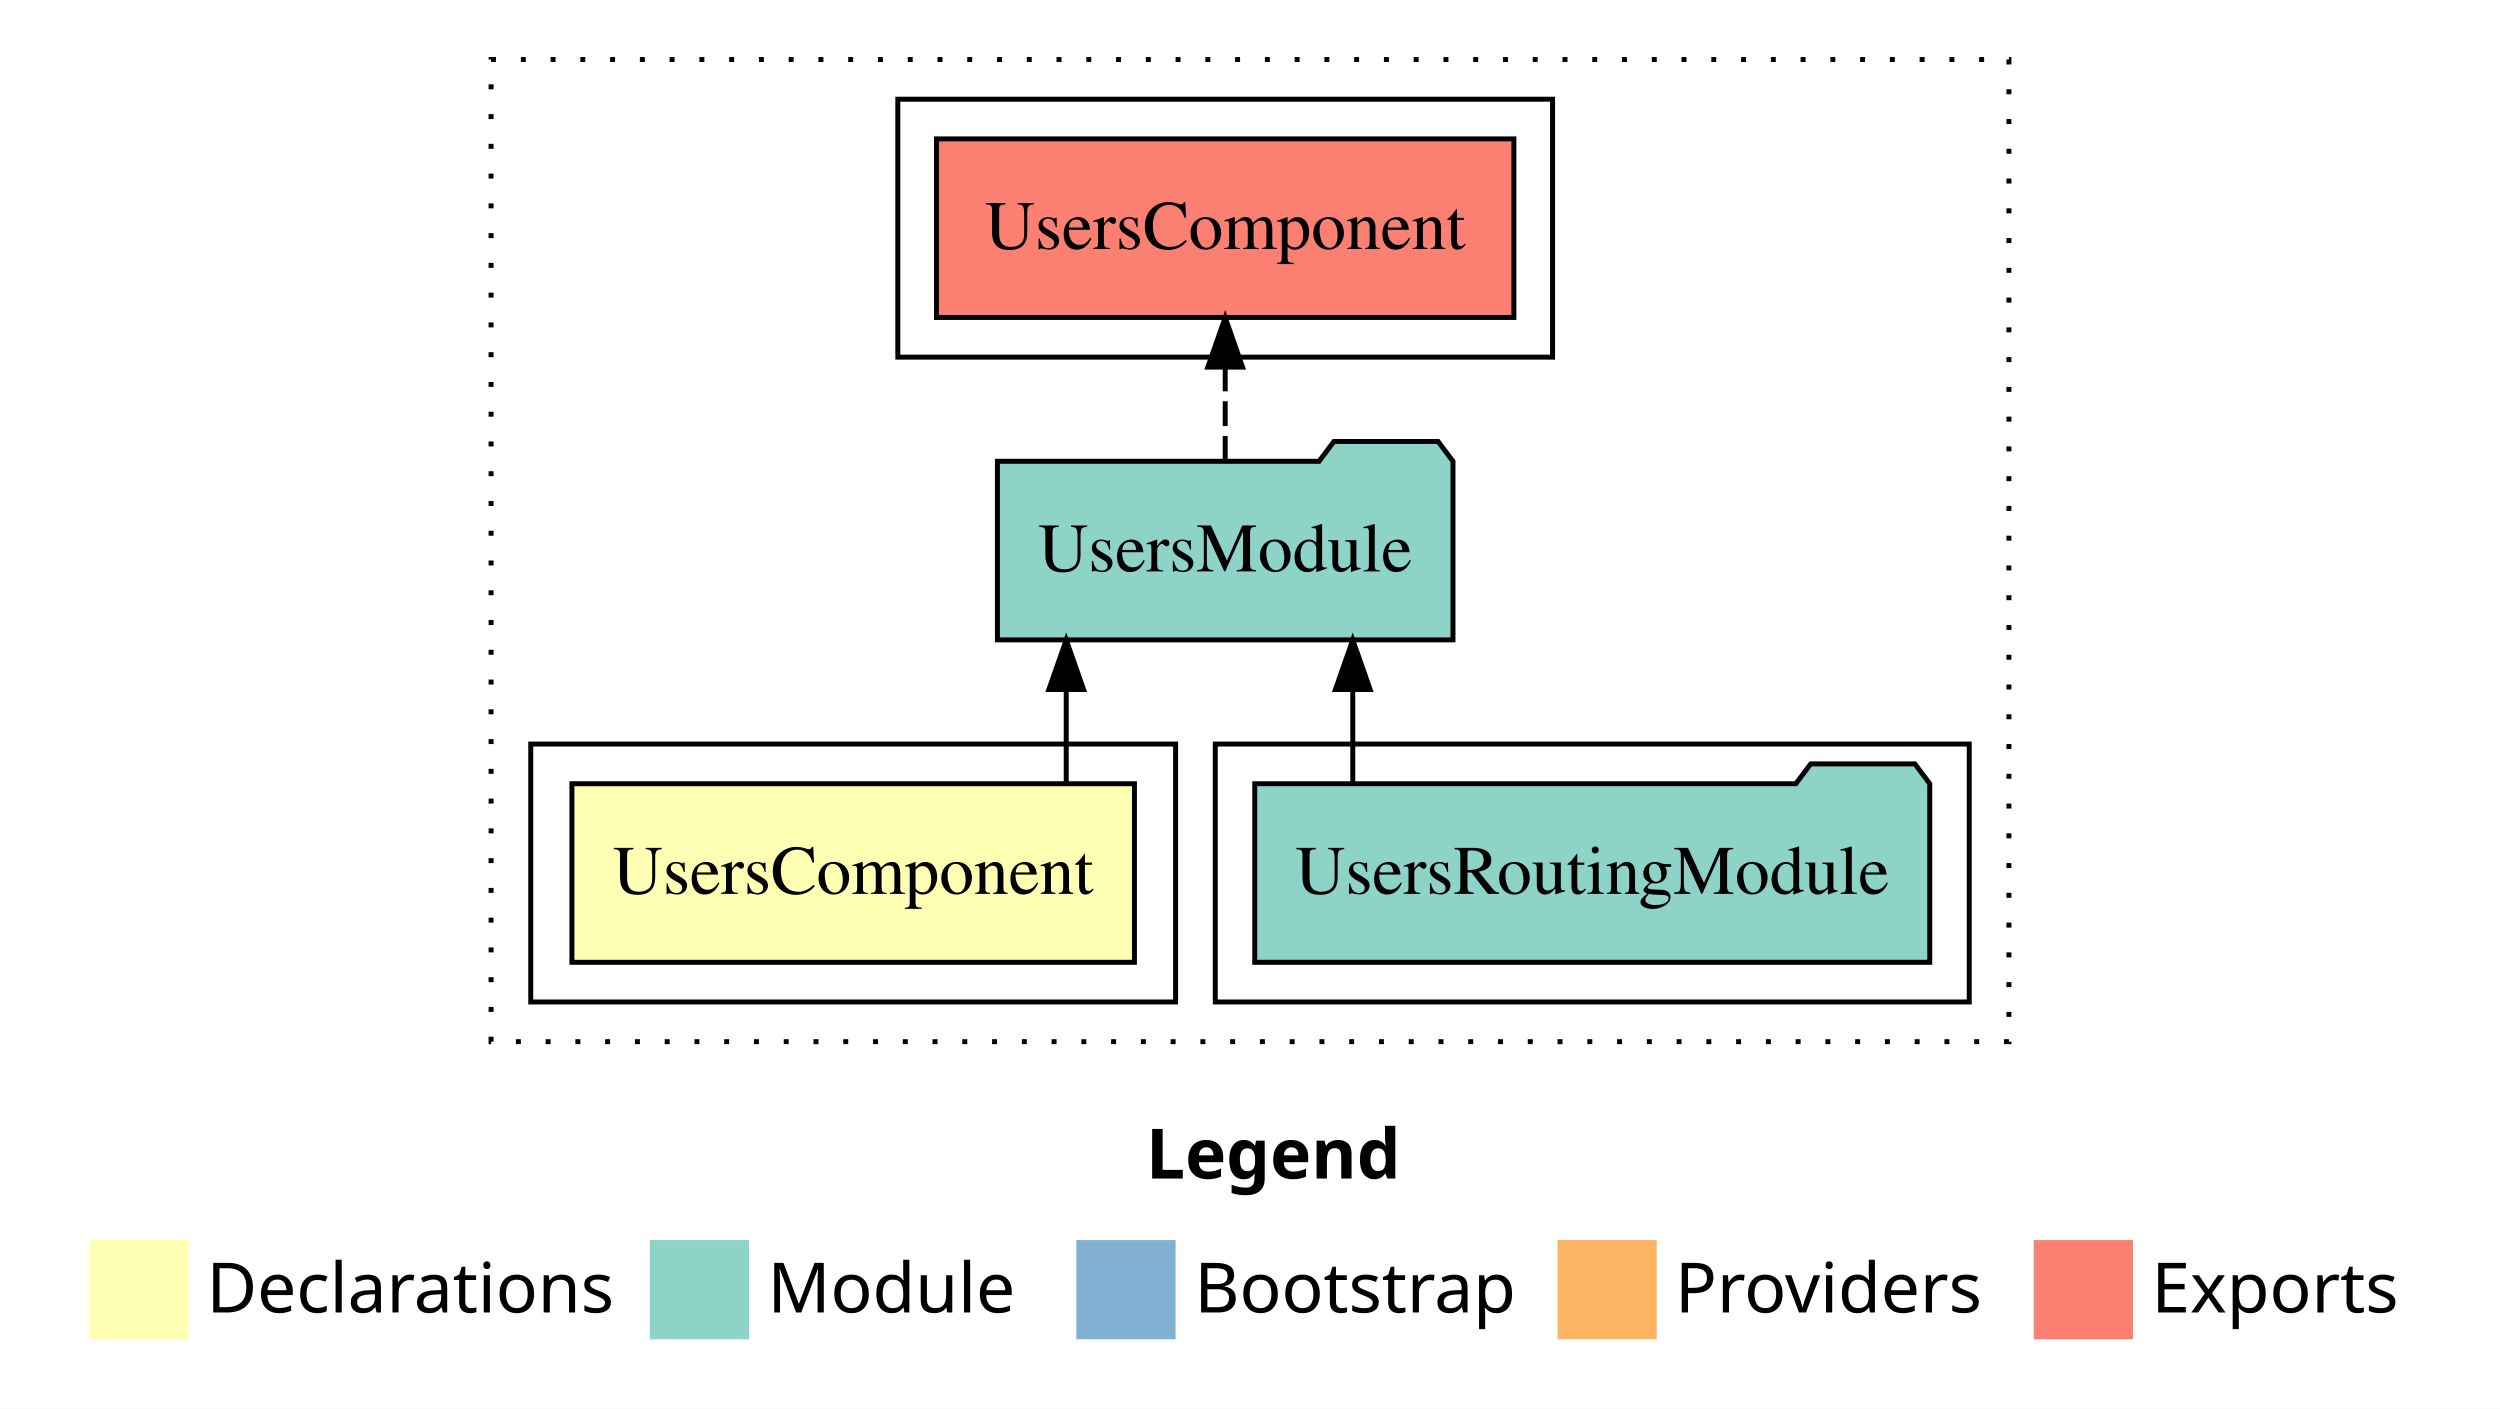
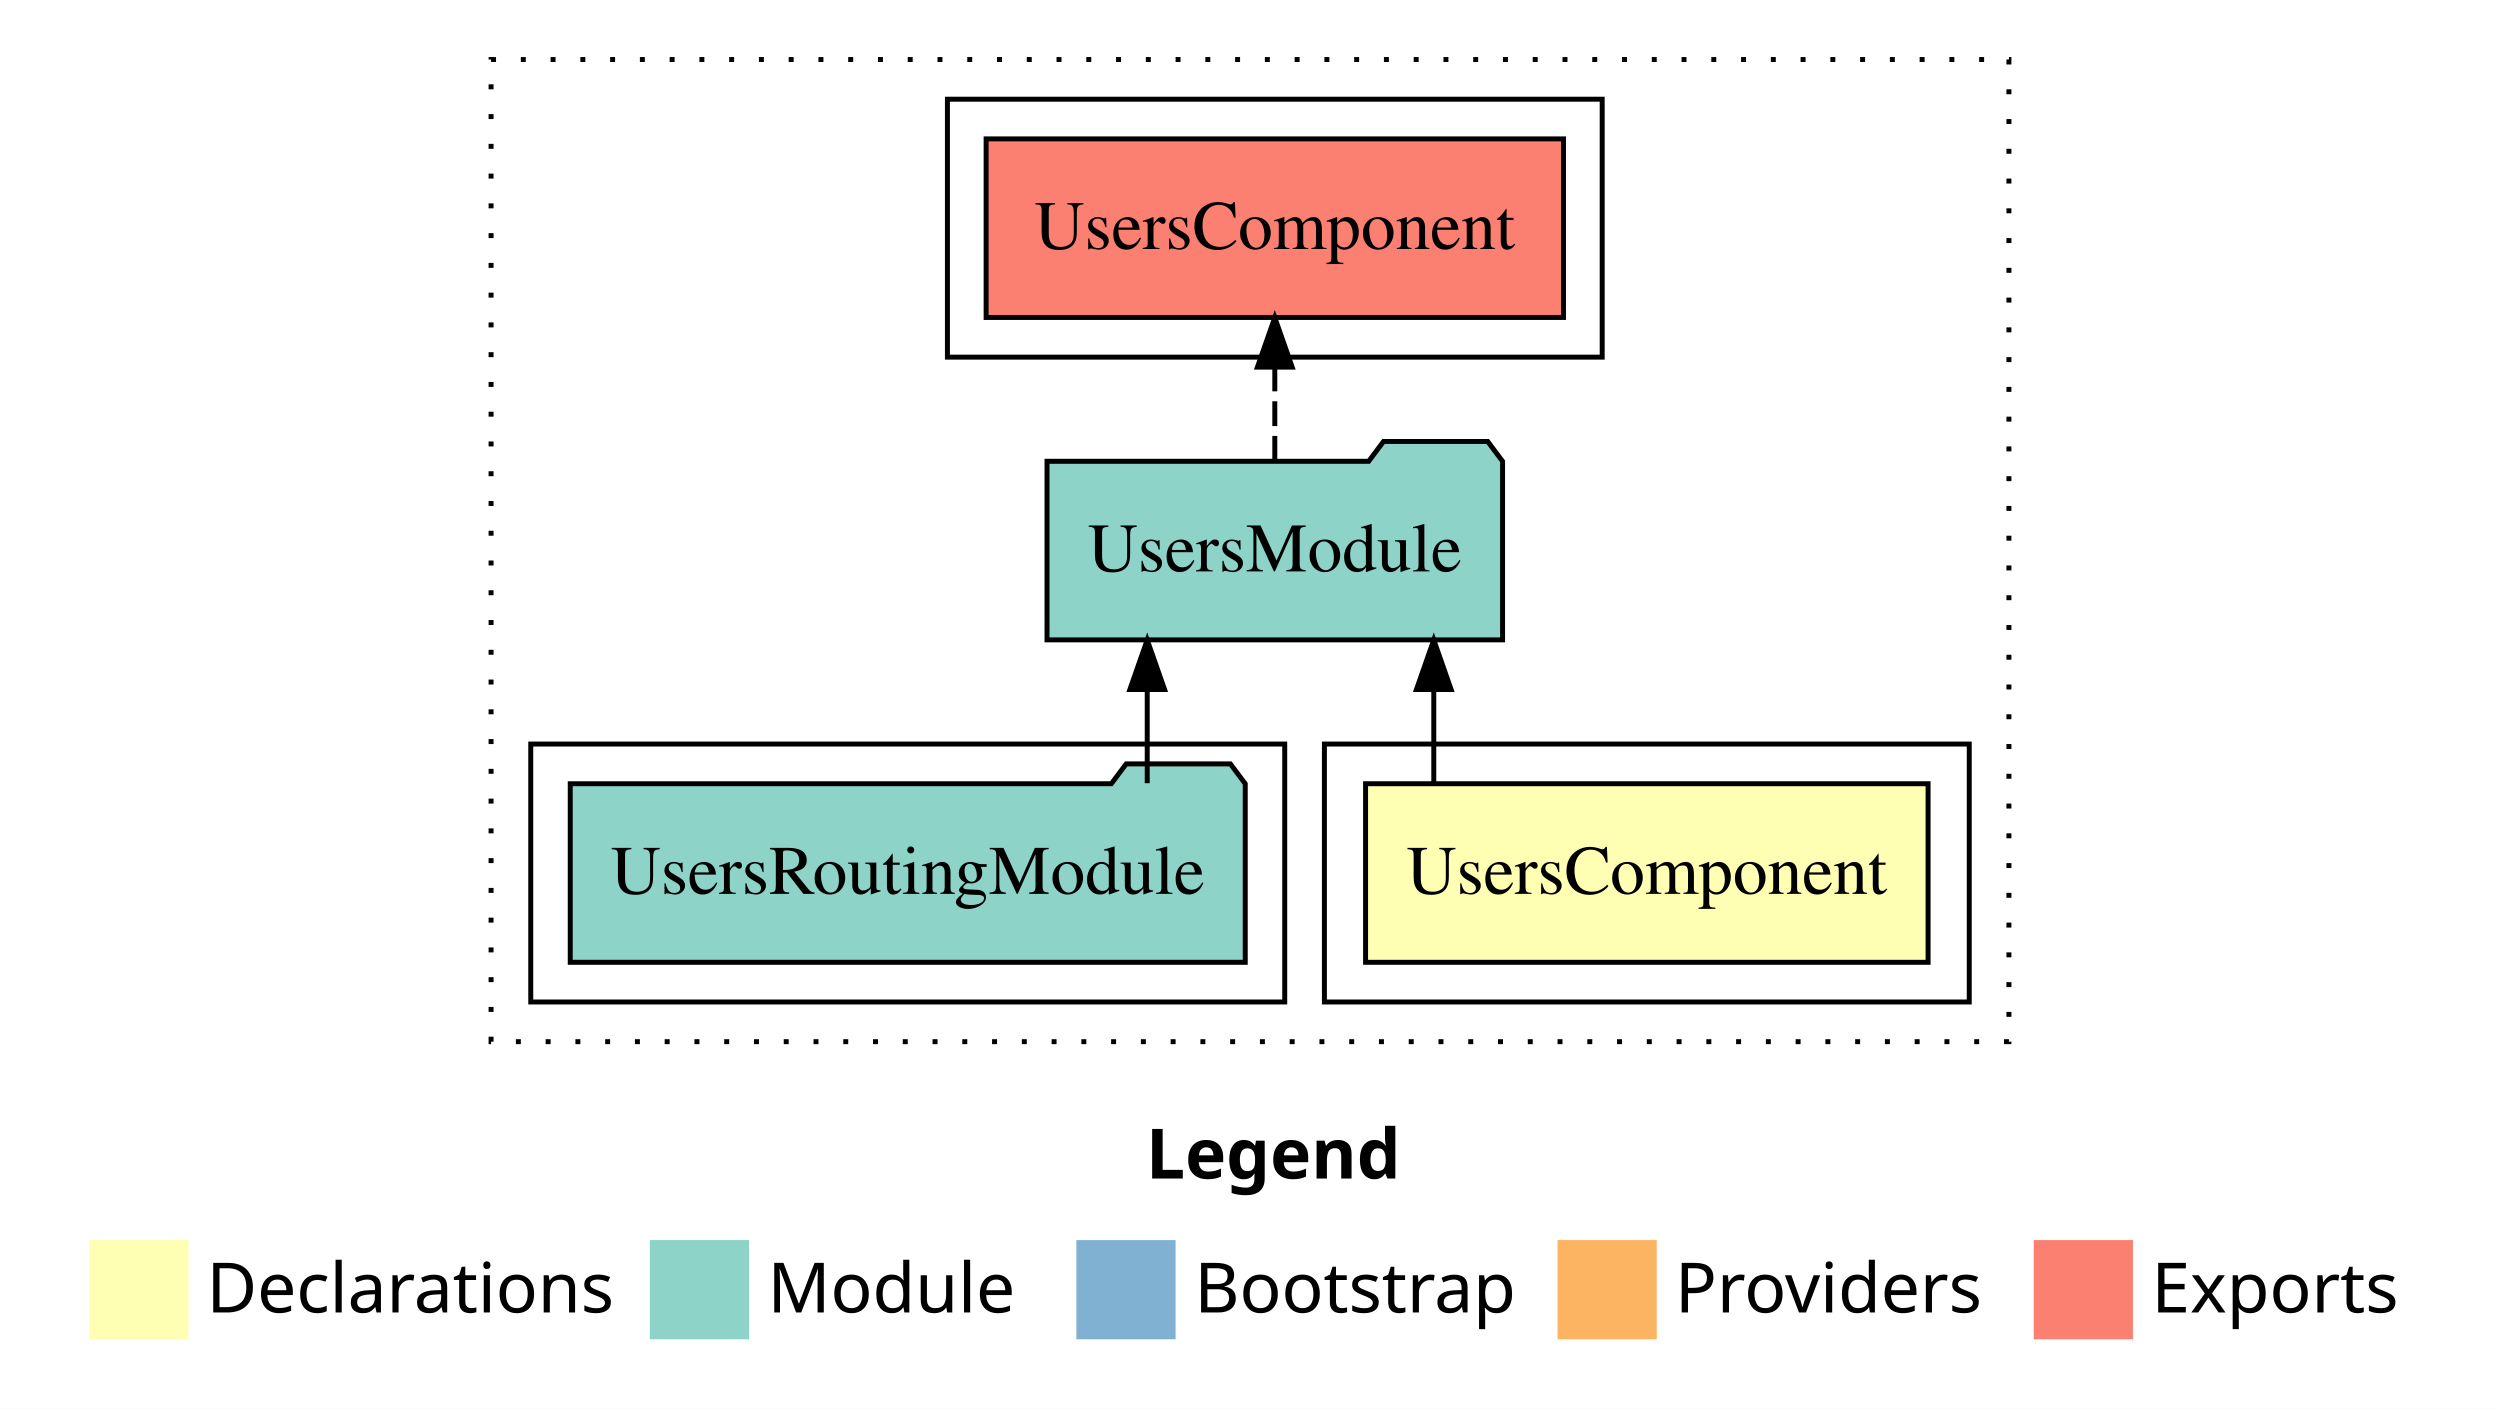
<svg xmlns="http://www.w3.org/2000/svg" width="504pt" height="284pt" viewBox="0.00 0.00 504.00 284.00">
  <g id="graph0" class="graph" transform="scale(1 1) rotate(0) translate(4 280)">
    <polygon fill="white" stroke="transparent" points="-4,4 -4,-280 500,-280 500,4 -4,4" />
    <text text-anchor="start" x="227.01" y="-42.4" font-family="sans-serif" font-weight="bold" font-size="14.00">Legend</text>
    <polygon fill="#ffffb3" stroke="transparent" points="14,-10 14,-30 34,-30 34,-10 14,-10" />
    <text text-anchor="start" x="37.63" y="-15.4" font-family="sans-serif" font-size="14.00">  Declarations</text>
    <polygon fill="#8dd3c7" stroke="transparent" points="127,-10 127,-30 147,-30 147,-10 127,-10" />
    <text text-anchor="start" x="150.73" y="-15.4" font-family="sans-serif" font-size="14.00">  Module</text>
    <polygon fill="#80b1d3" stroke="transparent" points="213,-10 213,-30 233,-30 233,-10 213,-10" />
    <text text-anchor="start" x="236.78" y="-15.4" font-family="sans-serif" font-size="14.00">  Bootstrap</text>
    <polygon fill="#fdb462" stroke="transparent" points="310,-10 310,-30 330,-30 330,-10 310,-10" />
    <text text-anchor="start" x="333.67" y="-15.4" font-family="sans-serif" font-size="14.00">  Providers</text>
    <polygon fill="#fb8072" stroke="transparent" points="406,-10 406,-30 426,-30 426,-10 406,-10" />
    <text text-anchor="start" x="429.73" y="-15.4" font-family="sans-serif" font-size="14.00">  Exports</text>
    <g id="clust1" class="cluster">
      <polygon fill="none" stroke="black" stroke-dasharray="1,5" points="95,-70 95,-268 401,-268 401,-70 95,-70" />
    </g>
-     <g id="clust4" class="cluster">
-       <polygon fill="none" stroke="black" points="241,-78 241,-130 393,-130 393,-78 241,-78" />
+     <g id="clust5" class="cluster">
+       <polygon fill="none" stroke="black" points="187,-208 187,-260 319,-260 319,-208 187,-208" />
    </g>
    <g id="clust2" class="cluster">
-       <polygon fill="none" stroke="black" points="103,-78 103,-130 233,-130 233,-78 103,-78" />
+       <polygon fill="none" stroke="black" points="263,-78 263,-130 393,-130 393,-78 263,-78" />
    </g>
-     <g id="clust5" class="cluster">
-       <polygon fill="none" stroke="black" points="177,-208 177,-260 309,-260 309,-208 177,-208" />
+     <g id="clust4" class="cluster">
+       <polygon fill="none" stroke="black" points="103,-78 103,-130 255,-130 255,-78 103,-78" />
    </g>
    <g id="node1" class="node">
-       <polygon fill="#ffffb3" stroke="black" points="224.7,-122 111.3,-122 111.3,-86 224.7,-86 224.7,-122" />
-       <text text-anchor="middle" x="168" y="-99.8" font-family="Times,serif" font-size="14.00">UsersComponent</text>
+       <polygon fill="#ffffb3" stroke="black" points="384.7,-122 271.3,-122 271.3,-86 384.7,-86 384.7,-122" />
+       <text text-anchor="middle" x="328" y="-99.8" font-family="Times,serif" font-size="14.00">UsersComponent</text>
    </g>
    <g id="node2" class="node">
-       <polygon fill="#8dd3c7" stroke="black" points="288.92,-187 285.92,-191 264.92,-191 261.92,-187 197.08,-187 197.08,-151 288.92,-151 288.92,-187" />
-       <text text-anchor="middle" x="243" y="-164.8" font-family="Times,serif" font-size="14.00">UsersModule</text>
+       <polygon fill="#8dd3c7" stroke="black" points="298.92,-187 295.92,-191 274.92,-191 271.92,-187 207.08,-187 207.08,-151 298.92,-151 298.92,-187" />
+       <text text-anchor="middle" x="253" y="-164.8" font-family="Times,serif" font-size="14.00">UsersModule</text>
    </g>
    <g id="edge1" class="edge">
-       <path fill="none" stroke="black" d="M210.95,-122.11C210.95,-122.11 210.95,-140.99 210.95,-140.99" />
-       <polygon fill="black" stroke="black" points="207.45,-140.99 210.95,-150.99 214.45,-140.99 207.45,-140.99" />
+       <path fill="none" stroke="black" d="M285.05,-122.11C285.05,-122.11 285.05,-140.99 285.05,-140.99" />
+       <polygon fill="black" stroke="black" points="281.55,-140.99 285.05,-150.99 288.55,-140.99 281.55,-140.99" />
    </g>
    <g id="node4" class="node">
-       <polygon fill="#fb8072" stroke="black" points="301.2,-252 184.8,-252 184.8,-216 301.2,-216 301.2,-252" />
-       <text text-anchor="middle" x="243" y="-229.8" font-family="Times,serif" font-size="14.00">UsersComponent </text>
+       <polygon fill="#fb8072" stroke="black" points="311.2,-252 194.8,-252 194.8,-216 311.2,-216 311.2,-252" />
+       <text text-anchor="middle" x="253" y="-229.8" font-family="Times,serif" font-size="14.00">UsersComponent </text>
    </g>
    <g id="edge3" class="edge">
-       <path fill="none" stroke="black" stroke-dasharray="5,2" d="M243,-187.11C243,-187.11 243,-205.99 243,-205.99" />
-       <polygon fill="black" stroke="black" points="239.5,-205.99 243,-215.99 246.5,-205.99 239.5,-205.99" />
+       <path fill="none" stroke="black" stroke-dasharray="5,2" d="M253,-187.11C253,-187.11 253,-205.99 253,-205.99" />
+       <polygon fill="black" stroke="black" points="249.5,-205.99 253,-215.99 256.5,-205.99 249.5,-205.99" />
    </g>
    <g id="node3" class="node">
-       <polygon fill="#8dd3c7" stroke="black" points="385.04,-122 382.04,-126 361.04,-126 358.04,-122 248.96,-122 248.96,-86 385.04,-86 385.04,-122" />
-       <text text-anchor="middle" x="317" y="-99.8" font-family="Times,serif" font-size="14.00">UsersRoutingModule</text>
+       <polygon fill="#8dd3c7" stroke="black" points="247.04,-122 244.04,-126 223.04,-126 220.04,-122 110.96,-122 110.96,-86 247.04,-86 247.04,-122" />
+       <text text-anchor="middle" x="179" y="-99.8" font-family="Times,serif" font-size="14.00">UsersRoutingModule</text>
    </g>
    <g id="edge2" class="edge">
-       <path fill="none" stroke="black" d="M268.72,-122.11C268.72,-122.11 268.72,-140.99 268.72,-140.99" />
-       <polygon fill="black" stroke="black" points="265.22,-140.99 268.72,-150.99 272.22,-140.99 265.22,-140.99" />
+       <path fill="none" stroke="black" d="M227.28,-122.11C227.28,-122.11 227.28,-140.99 227.28,-140.99" />
+       <polygon fill="black" stroke="black" points="223.78,-140.99 227.28,-150.99 230.78,-140.99 223.78,-140.99" />
    </g>
  </g>
</svg>
